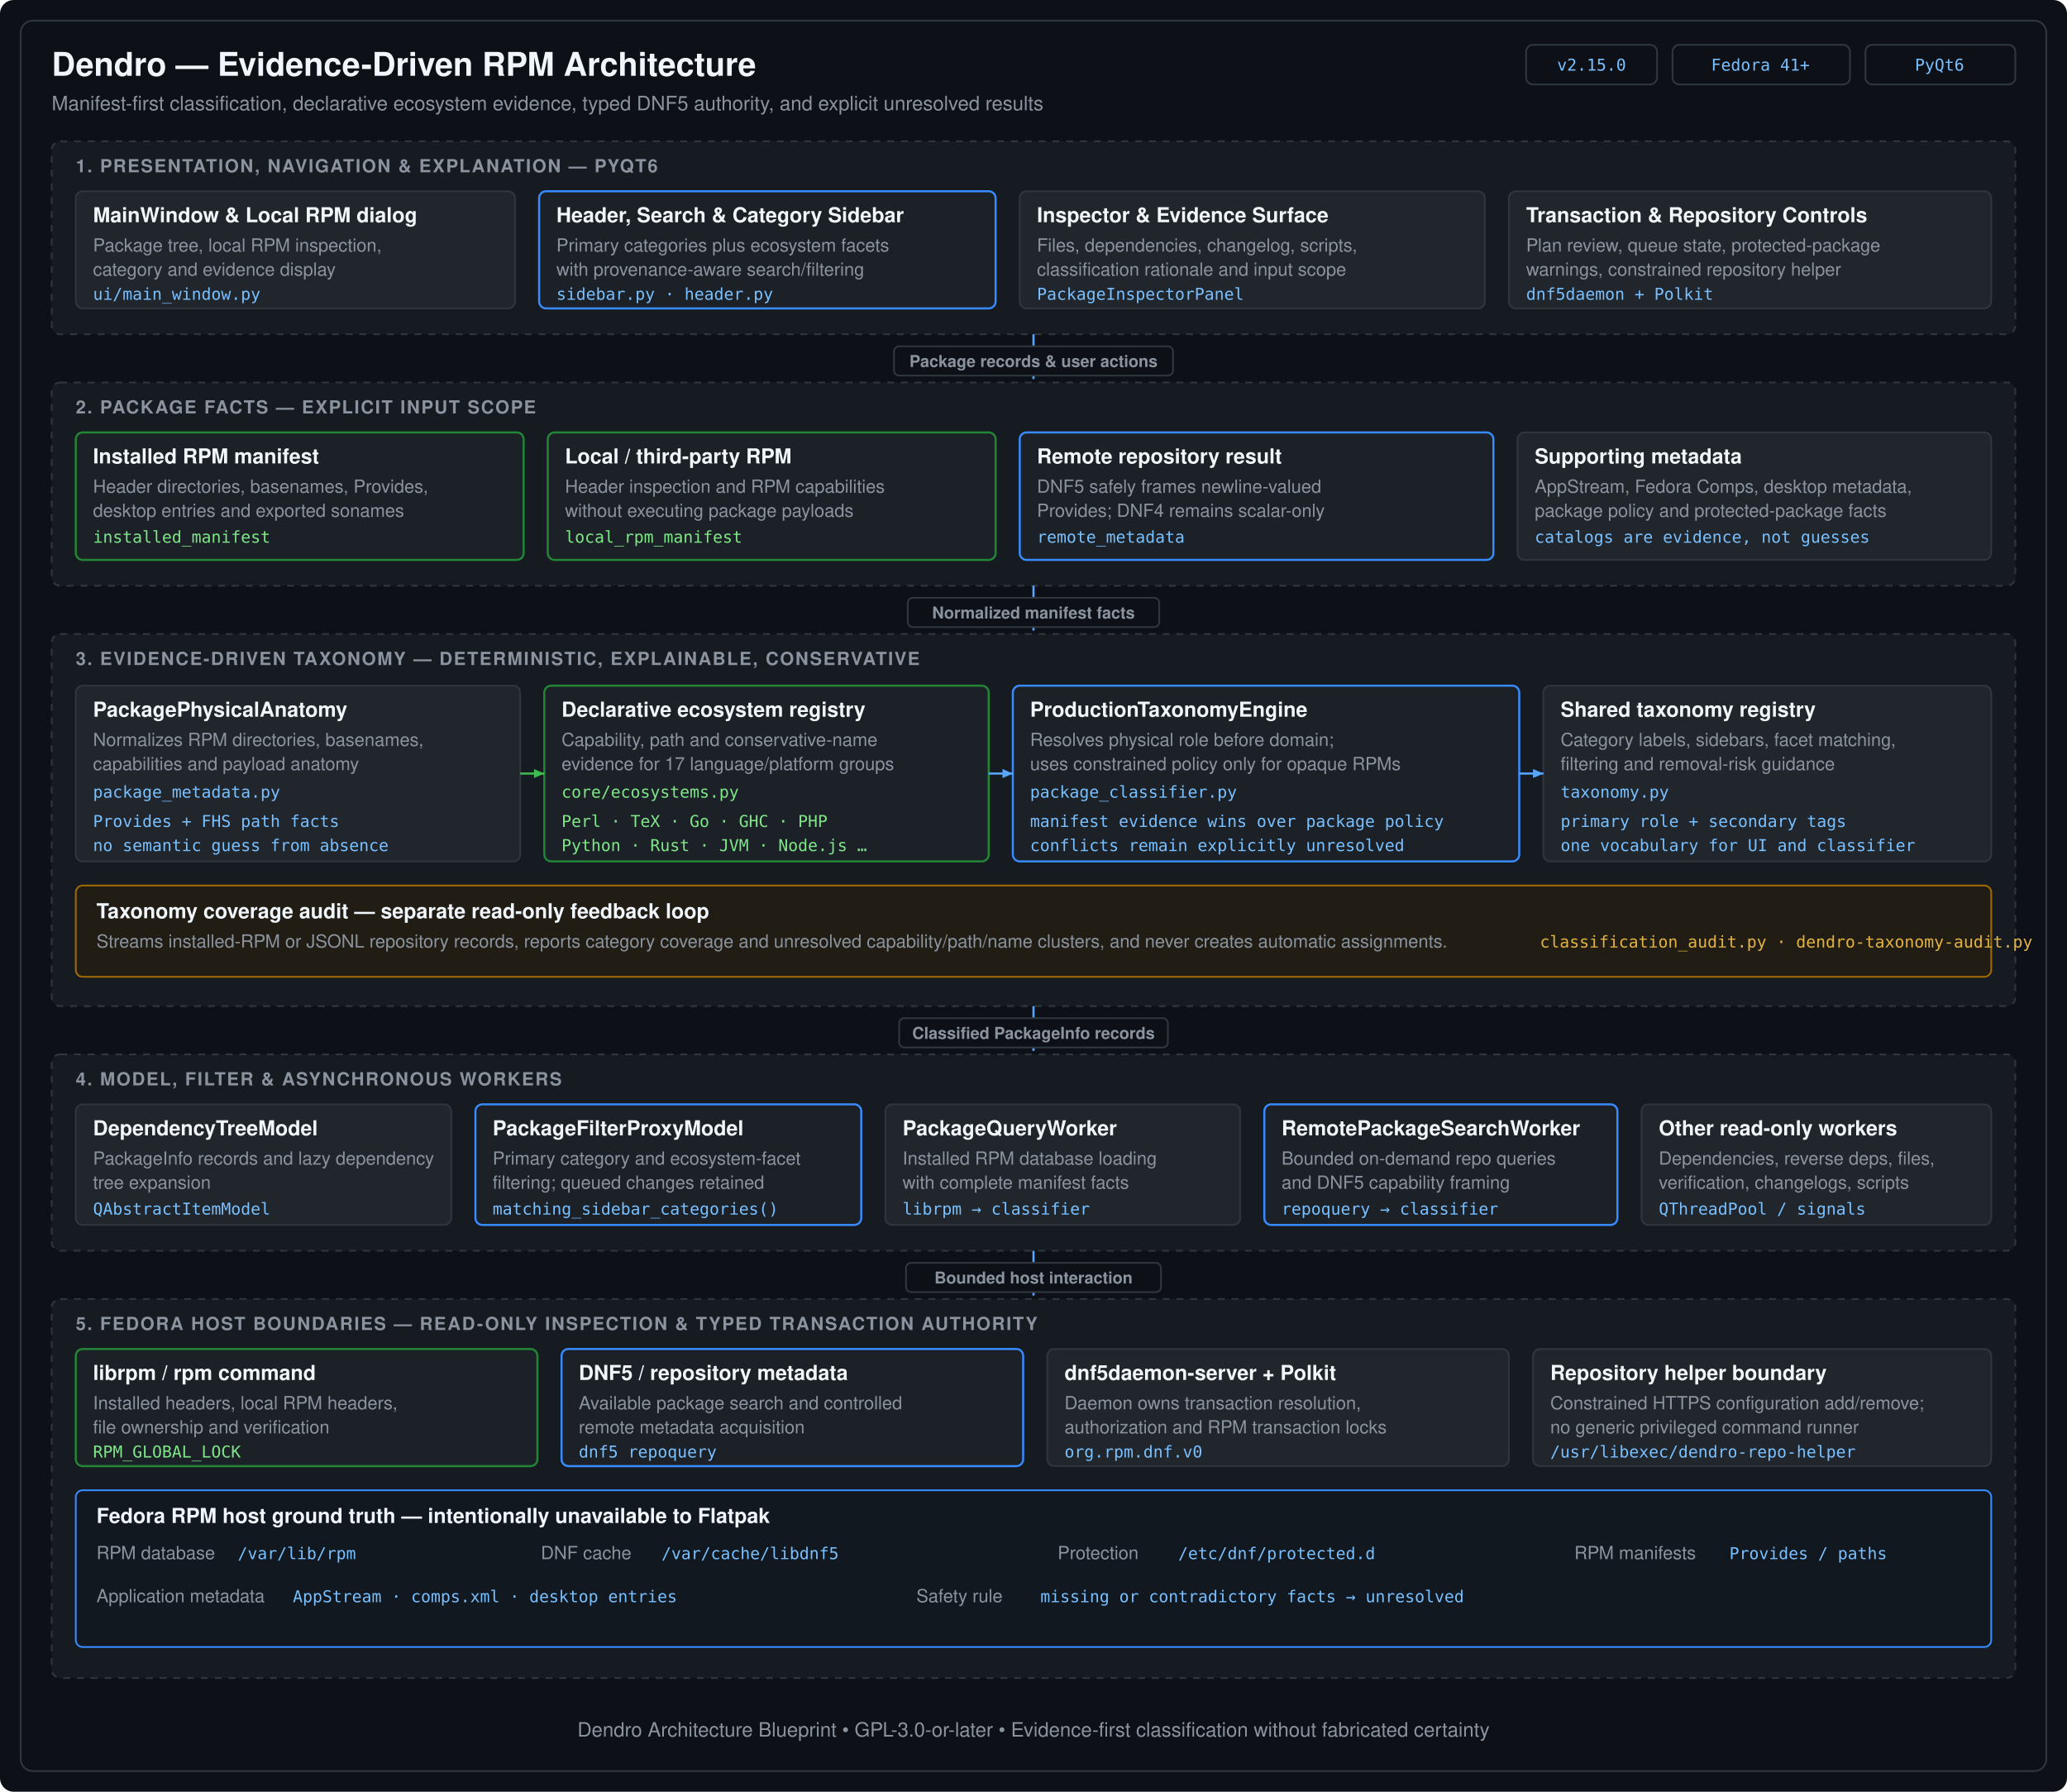
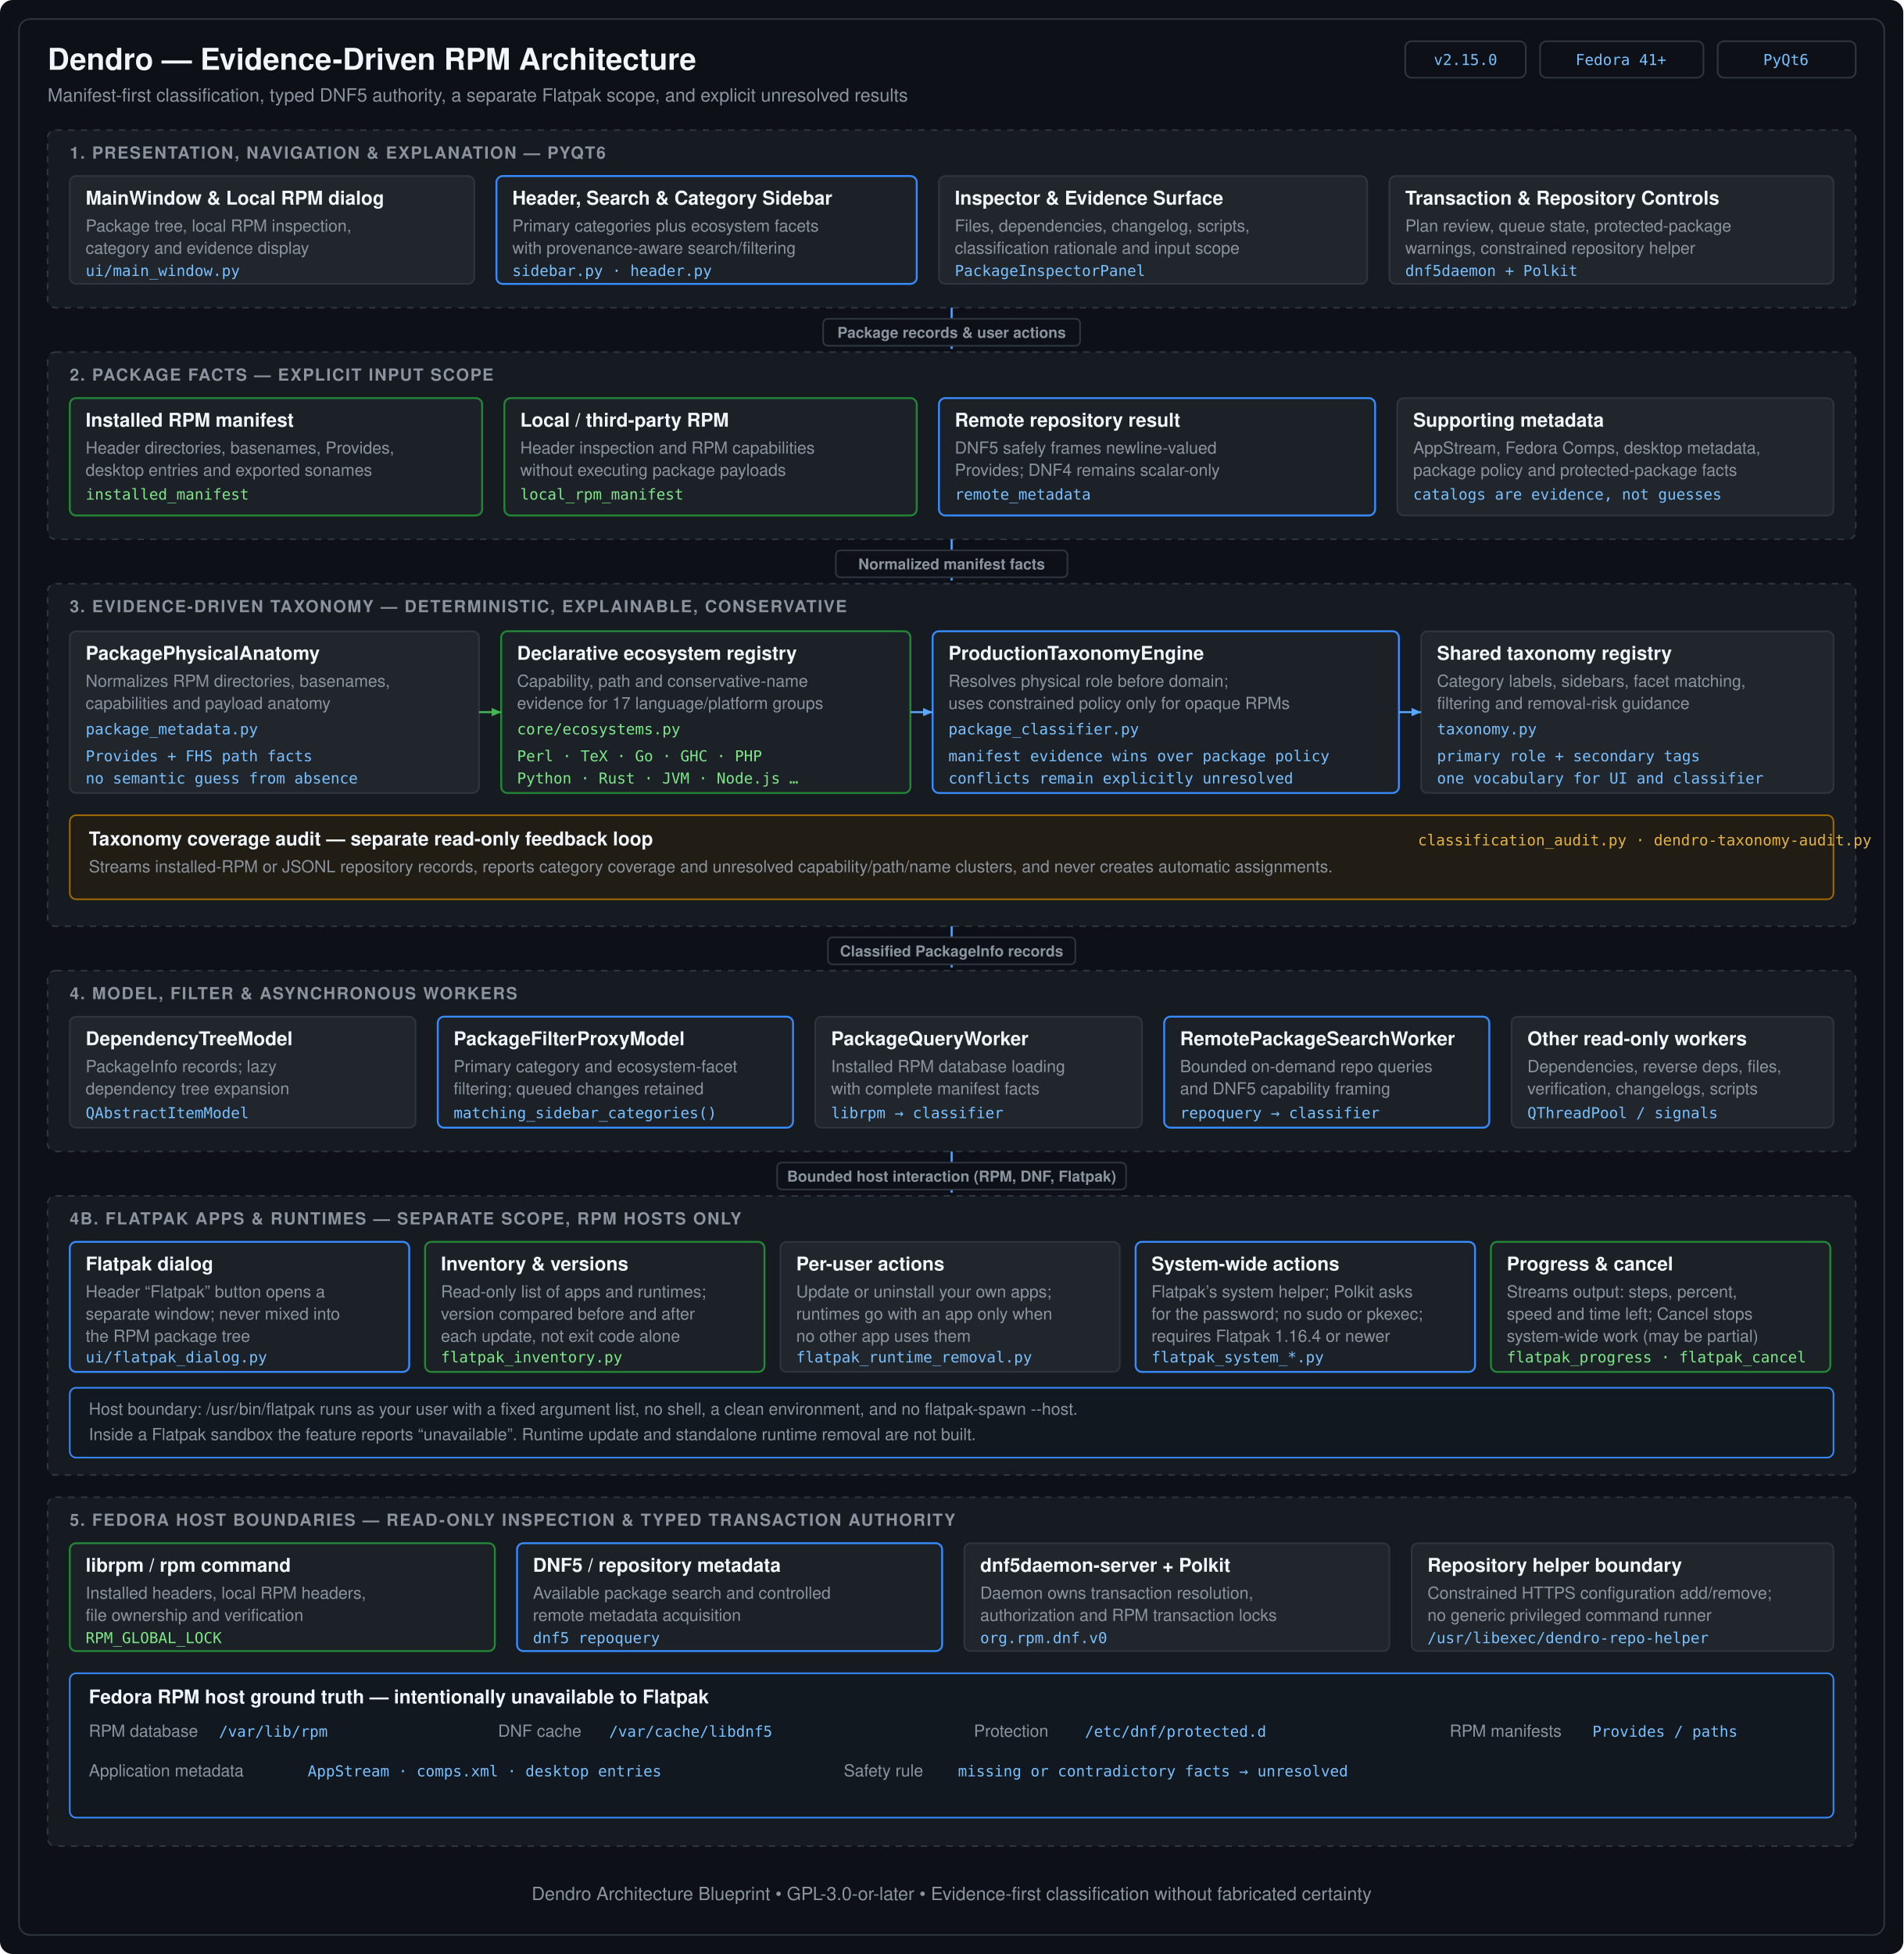
- <svg xmlns="http://www.w3.org/2000/svg" viewBox="0 0 1200 1040" width="100%" height="100%" role="img" aria-labelledby="title description">
+ <svg xmlns="http://www.w3.org/2000/svg" viewBox="0 0 1200 1232" width="100%" height="100%" role="img" aria-labelledby="title description">
  <defs>
    <marker id="arrow-blue" viewBox="0 0 10 10" refX="8" refY="5" markerWidth="6" markerHeight="6" orient="auto">
      <path d="M0,1.5 L8,5 L0,8.5 Z" fill="#58a6ff" />
    </marker>
    <marker id="arrow-green" viewBox="0 0 10 10" refX="8" refY="5" markerWidth="6" markerHeight="6" orient="auto">
      <path d="M0,1.5 L8,5 L0,8.5 Z" fill="#3fb950" />
    </marker>
    <marker id="arrow-gray" viewBox="0 0 10 10" refX="8" refY="5" markerWidth="6" markerHeight="6" orient="auto">
      <path d="M0,1.5 L8,5 L0,8.5 Z" fill="#8b949e" />
    </marker>
    <style>
      .canvas { fill: #0d1117; }
      .frame { fill: #0d1117; stroke: #30363d; stroke-width: 1; }
      .layer { fill: #161b22; stroke: #30363d; stroke-width: 1; stroke-dasharray: 4 4; }
      .card { fill: #21262d; stroke: #30363d; stroke-width: 1; }
      .card-blue { fill: #1c2128; stroke: #388bfd; stroke-width: 1.2; }
      .card-green { fill: #1c2128; stroke: #238636; stroke-width: 1.2; }
      .card-amber { fill: #211d14; stroke: #9e6a03; stroke-width: 1; }
      .host { fill: #111820; stroke: #388bfd; stroke-width: 1; }
      .pill { fill: #0d1117; stroke: #30363d; stroke-width: 1; }
      .line-blue { fill: none; stroke: #58a6ff; stroke-width: 1.25; }
      .line-green { fill: none; stroke: #3fb950; stroke-width: 1.25; }
      .line-gray { fill: none; stroke: #8b949e; stroke-width: 1.15; }
      .line-dashed { fill: none; stroke: #d29922; stroke-width: 1.15; stroke-dasharray: 4 4; }
      .title { font-family: -apple-system, BlinkMacSystemFont, "Segoe UI", Helvetica, Arial, sans-serif; font-size: 19px; font-weight: 700; fill: #f0f6fc; }
      .subtitle { font-family: -apple-system, BlinkMacSystemFont, "Segoe UI", Helvetica, Arial, sans-serif; font-size: 11.5px; fill: #8b949e; }
      .layer-title { font-family: -apple-system, BlinkMacSystemFont, "Segoe UI", Helvetica, Arial, sans-serif; font-size: 10.5px; font-weight: 700; letter-spacing: .8px; fill: #8b949e; }
      .card-title { font-family: -apple-system, BlinkMacSystemFont, "Segoe UI", Helvetica, Arial, sans-serif; font-size: 12px; font-weight: 650; fill: #f0f6fc; }
      .card-copy { font-family: -apple-system, BlinkMacSystemFont, "Segoe UI", Helvetica, Arial, sans-serif; font-size: 10.5px; fill: #8b949e; }
      .code { font-family: ui-monospace, SFMono-Regular, "SF Mono", Menlo, Consolas, monospace; font-size: 9.5px; fill: #79c0ff; }
      .code-green { font-family: ui-monospace, SFMono-Regular, "SF Mono", Menlo, Consolas, monospace; font-size: 9.5px; fill: #7ee787; }
      .code-amber { font-family: ui-monospace, SFMono-Regular, "SF Mono", Menlo, Consolas, monospace; font-size: 9.5px; fill: #e3b341; }
      .connector { font-family: -apple-system, BlinkMacSystemFont, "Segoe UI", Helvetica, Arial, sans-serif; font-size: 9.5px; font-weight: 600; fill: #8b949e; }
    </style>
  </defs>
-   <rect width="1200" height="1040" rx="8" class="canvas" />
-   <rect x="12" y="12" width="1176" height="1016" rx="7" class="frame" />
+   <rect width="1200" height="1232" rx="8" class="canvas" />
+   <rect x="12" y="12" width="1176" height="1208" rx="7" class="frame" />
  <g transform="translate(30, 26)">
    <text x="0" y="18" class="title">Dendro — Evidence-Driven RPM Architecture</text>
-     <text x="0" y="38" class="subtitle">Manifest-first classification, declarative ecosystem evidence, typed DNF5 authority, and explicit unresolved results</text>
+     <text x="0" y="38" class="subtitle">Manifest-first classification, typed DNF5 authority, a separate Flatpak scope, and explicit unresolved results</text>
    <g transform="translate(856, 0)">
      <rect width="76" height="23" rx="4" class="pill" />
      <text x="38" y="15" text-anchor="middle" class="code">v2.15.0</text>
      <rect x="85" width="103" height="23" rx="4" class="pill" />
      <text x="136" y="15" text-anchor="middle" class="code">Fedora 41+</text>
      <rect x="197" width="87" height="23" rx="4" class="pill" />
      <text x="240" y="15" text-anchor="middle" class="code">PyQt6</text>
    </g>
  </g>
  <g transform="translate(30, 82)">
    <rect width="1140" height="112" rx="5" class="layer" />
    <text x="14" y="18" class="layer-title">1. PRESENTATION, NAVIGATION &amp; EXPLANATION — PYQT6</text>
    <g transform="translate(14, 29)">
      <rect width="255" height="68" rx="4" class="card" />
      <text x="10" y="18" class="card-title">MainWindow &amp; Local RPM dialog</text>
      <text x="10" y="35" class="card-copy">Package tree, local RPM inspection,</text>
      <text x="10" y="49" class="card-copy">category and evidence display</text>
      <text x="10" y="63" class="code">ui/main_window.py</text>
    </g>
    <g transform="translate(283, 29)">
      <rect width="265" height="68" rx="4" class="card-blue" />
      <text x="10" y="18" class="card-title">Header, Search &amp; Category Sidebar</text>
      <text x="10" y="35" class="card-copy">Primary categories plus ecosystem facets</text>
      <text x="10" y="49" class="card-copy">with provenance-aware search/filtering</text>
      <text x="10" y="63" class="code">sidebar.py · header.py</text>
    </g>
    <g transform="translate(562, 29)">
      <rect width="270" height="68" rx="4" class="card" />
      <text x="10" y="18" class="card-title">Inspector &amp; Evidence Surface</text>
      <text x="10" y="35" class="card-copy">Files, dependencies, changelog, scripts,</text>
      <text x="10" y="49" class="card-copy">classification rationale and input scope</text>
      <text x="10" y="63" class="code">PackageInspectorPanel</text>
    </g>
    <g transform="translate(846, 29)">
      <rect width="280" height="68" rx="4" class="card" />
      <text x="10" y="18" class="card-title">Transaction &amp; Repository Controls</text>
      <text x="10" y="35" class="card-copy">Plan review, queue state, protected-package</text>
      <text x="10" y="49" class="card-copy">warnings, constrained repository helper</text>
      <text x="10" y="63" class="code">dnf5daemon + Polkit</text>
    </g>
  </g>
  <path d="M600 194 L600 220" class="line-blue" marker-end="url(#arrow-blue)" />
  <rect x="519" y="201" width="162" height="17" rx="3" class="pill" />
  <text x="600" y="213" text-anchor="middle" class="connector">Package records &amp; user actions</text>
  <g transform="translate(30, 222)">
    <rect width="1140" height="118" rx="5" class="layer" />
    <text x="14" y="18" class="layer-title">2. PACKAGE FACTS — EXPLICIT INPUT SCOPE</text>
    <g transform="translate(14, 29)">
      <rect width="260" height="74" rx="4" class="card-green" />
      <text x="10" y="18" class="card-title">Installed RPM manifest</text>
      <text x="10" y="35" class="card-copy">Header directories, basenames, Provides,</text>
      <text x="10" y="49" class="card-copy">desktop entries and exported sonames</text>
      <text x="10" y="64" class="code-green">installed_manifest</text>
    </g>
    <g transform="translate(288, 29)">
      <rect width="260" height="74" rx="4" class="card-green" />
      <text x="10" y="18" class="card-title">Local / third-party RPM</text>
      <text x="10" y="35" class="card-copy">Header inspection and RPM capabilities</text>
      <text x="10" y="49" class="card-copy">without executing package payloads</text>
      <text x="10" y="64" class="code-green">local_rpm_manifest</text>
    </g>
    <g transform="translate(562, 29)">
      <rect width="275" height="74" rx="4" class="card-blue" />
      <text x="10" y="18" class="card-title">Remote repository result</text>
      <text x="10" y="35" class="card-copy">DNF5 safely frames newline-valued</text>
      <text x="10" y="49" class="card-copy">Provides; DNF4 remains scalar-only</text>
      <text x="10" y="64" class="code">remote_metadata</text>
    </g>
    <g transform="translate(851, 29)">
      <rect width="275" height="74" rx="4" class="card" />
      <text x="10" y="18" class="card-title">Supporting metadata</text>
      <text x="10" y="35" class="card-copy">AppStream, Fedora Comps, desktop metadata,</text>
      <text x="10" y="49" class="card-copy">package policy and protected-package facts</text>
      <text x="10" y="64" class="code">catalogs are evidence, not guesses</text>
    </g>
  </g>
  <path d="M600 340 L600 366" class="line-blue" marker-end="url(#arrow-blue)" />
  <rect x="527" y="347" width="146" height="17" rx="3" class="pill" />
  <text x="600" y="359" text-anchor="middle" class="connector">Normalized manifest facts</text>
  <g transform="translate(30, 368)">
    <rect width="1140" height="216" rx="5" class="layer" />
    <text x="14" y="18" class="layer-title">3. EVIDENCE-DRIVEN TAXONOMY — DETERMINISTIC, EXPLAINABLE, CONSERVATIVE</text>
    <g transform="translate(14, 30)">
      <rect width="258" height="102" rx="4" class="card" />
      <text x="10" y="18" class="card-title">PackagePhysicalAnatomy</text>
      <text x="10" y="35" class="card-copy">Normalizes RPM directories, basenames,</text>
      <text x="10" y="49" class="card-copy">capabilities and payload anatomy</text>
      <text x="10" y="65" class="code">package_metadata.py</text>
      <text x="10" y="82" class="code">Provides + FHS path facts</text>
      <text x="10" y="96" class="code">no semantic guess from absence</text>
    </g>
    <g transform="translate(286, 30)">
      <rect width="258" height="102" rx="4" class="card-green" />
      <text x="10" y="18" class="card-title">Declarative ecosystem registry</text>
      <text x="10" y="35" class="card-copy">Capability, path and conservative-name</text>
      <text x="10" y="49" class="card-copy">evidence for 17 language/platform groups</text>
      <text x="10" y="65" class="code-green">core/ecosystems.py</text>
      <text x="10" y="82" class="code-green">Perl · TeX · Go · GHC · PHP</text>
      <text x="10" y="96" class="code-green">Python · Rust · JVM · Node.js …</text>
    </g>
    <g transform="translate(558, 30)">
      <rect width="294" height="102" rx="4" class="card-blue" />
      <text x="10" y="18" class="card-title">ProductionTaxonomyEngine</text>
      <text x="10" y="35" class="card-copy">Resolves physical role before domain;</text>
      <text x="10" y="49" class="card-copy">uses constrained policy only for opaque RPMs</text>
      <text x="10" y="65" class="code">package_classifier.py</text>
      <text x="10" y="82" class="code">manifest evidence wins over package policy</text>
      <text x="10" y="96" class="code">conflicts remain explicitly unresolved</text>
    </g>
    <g transform="translate(866, 30)">
      <rect width="260" height="102" rx="4" class="card" />
      <text x="10" y="18" class="card-title">Shared taxonomy registry</text>
      <text x="10" y="35" class="card-copy">Category labels, sidebars, facet matching,</text>
      <text x="10" y="49" class="card-copy">filtering and removal-risk guidance</text>
      <text x="10" y="65" class="code">taxonomy.py</text>
      <text x="10" y="82" class="code">primary role + secondary tags</text>
      <text x="10" y="96" class="code">one vocabulary for UI and classifier</text>
    </g>
    <path d="M272 81 L286 81" class="line-green" marker-end="url(#arrow-green)" />
    <path d="M544 81 L558 81" class="line-blue" marker-end="url(#arrow-blue)" />
    <path d="M852 81 L866 81" class="line-blue" marker-end="url(#arrow-blue)" />
    <g transform="translate(14, 146)">
      <rect width="1112" height="53" rx="4" class="card-amber" />
      <text x="12" y="19" class="card-title">Taxonomy coverage audit — separate read-only feedback loop</text>
      <text x="12" y="36" class="card-copy">Streams installed-RPM or JSONL repository records, reports category coverage and unresolved capability/path/name clusters, and never creates automatic assignments.</text>
-       <text x="850" y="36" class="code-amber">classification_audit.py · dendro-taxonomy-audit.py</text>
+       <text x="850" y="19" class="code-amber">classification_audit.py · dendro-taxonomy-audit.py</text>
    </g>
  </g>
  <path d="M600 584 L600 610" class="line-blue" marker-end="url(#arrow-blue)" />
  <rect x="522" y="591" width="156" height="17" rx="3" class="pill" />
  <text x="600" y="603" text-anchor="middle" class="connector">Classified PackageInfo records</text>
  <g transform="translate(30, 612)">
    <rect width="1140" height="114" rx="5" class="layer" />
    <text x="14" y="18" class="layer-title">4. MODEL, FILTER &amp; ASYNCHRONOUS WORKERS</text>
    <g transform="translate(14, 29)">
      <rect width="218" height="70" rx="4" class="card" />
      <text x="10" y="18" class="card-title">DependencyTreeModel</text>
-       <text x="10" y="35" class="card-copy">PackageInfo records and lazy dependency</text>
-       <text x="10" y="49" class="card-copy">tree expansion</text>
+       <text x="10" y="35" class="card-copy">PackageInfo records; lazy</text>
+       <text x="10" y="49" class="card-copy">dependency tree expansion</text>
      <text x="10" y="64" class="code">QAbstractItemModel</text>
    </g>
    <g transform="translate(246, 29)">
      <rect width="224" height="70" rx="4" class="card-blue" />
      <text x="10" y="18" class="card-title">PackageFilterProxyModel</text>
      <text x="10" y="35" class="card-copy">Primary category and ecosystem-facet</text>
      <text x="10" y="49" class="card-copy">filtering; queued changes retained</text>
      <text x="10" y="64" class="code">matching_sidebar_categories()</text>
    </g>
    <g transform="translate(484, 29)">
      <rect width="206" height="70" rx="4" class="card" />
      <text x="10" y="18" class="card-title">PackageQueryWorker</text>
      <text x="10" y="35" class="card-copy">Installed RPM database loading</text>
      <text x="10" y="49" class="card-copy">with complete manifest facts</text>
      <text x="10" y="64" class="code">librpm → classifier</text>
    </g>
    <g transform="translate(704, 29)">
      <rect width="205" height="70" rx="4" class="card-blue" />
      <text x="10" y="18" class="card-title">RemotePackageSearchWorker</text>
      <text x="10" y="35" class="card-copy">Bounded on-demand repo queries</text>
      <text x="10" y="49" class="card-copy">and DNF5 capability framing</text>
      <text x="10" y="64" class="code">repoquery → classifier</text>
    </g>
    <g transform="translate(923, 29)">
      <rect width="203" height="70" rx="4" class="card" />
      <text x="10" y="18" class="card-title">Other read-only workers</text>
      <text x="10" y="35" class="card-copy">Dependencies, reverse deps, files,</text>
      <text x="10" y="49" class="card-copy">verification, changelogs, scripts</text>
      <text x="10" y="64" class="code">QThreadPool / signals</text>
    </g>
  </g>
  <path d="M600 726 L600 752" class="line-blue" marker-end="url(#arrow-blue)" />
-   <rect x="526" y="733" width="148" height="17" rx="3" class="pill" />
-   <text x="600" y="745" text-anchor="middle" class="connector">Bounded host interaction</text>
+   <rect x="490" y="733" width="220" height="17" rx="3" class="pill" />
+   <text x="600" y="745" text-anchor="middle" class="connector">Bounded host interaction (RPM, DNF, Flatpak)</text>
  <g transform="translate(30, 754)">
+     <rect width="1140" height="176" rx="5" class="layer" />
+     <text x="14" y="18" class="layer-title">4B. FLATPAK APPS &amp; RUNTIMES — SEPARATE SCOPE, RPM HOSTS ONLY</text>
+     <g transform="translate(14, 29)">
+       <rect width="214" height="82" rx="4" class="card-blue" />
+       <text x="10" y="18" class="card-title">Flatpak dialog</text>
+       <text x="10" y="35" class="card-copy">Header “Flatpak” button opens a</text>
+       <text x="10" y="49" class="card-copy">separate window; never mixed into</text>
+       <text x="10" y="63" class="card-copy">the RPM package tree</text>
+       <text x="10" y="76" class="code">ui/flatpak_dialog.py</text>
+     </g>
+     <g transform="translate(238, 29)">
+       <rect width="214" height="82" rx="4" class="card-green" />
+       <text x="10" y="18" class="card-title">Inventory &amp; versions</text>
+       <text x="10" y="35" class="card-copy">Read-only list of apps and runtimes;</text>
+       <text x="10" y="49" class="card-copy">version compared before and after</text>
+       <text x="10" y="63" class="card-copy">each update, not exit code alone</text>
+       <text x="10" y="76" class="code-green">flatpak_inventory.py</text>
+     </g>
+     <g transform="translate(462, 29)">
+       <rect width="214" height="82" rx="4" class="card" />
+       <text x="10" y="18" class="card-title">Per-user actions</text>
+       <text x="10" y="35" class="card-copy">Update or uninstall your own apps;</text>
+       <text x="10" y="49" class="card-copy">runtimes go with an app only when</text>
+       <text x="10" y="63" class="card-copy">no other app uses them</text>
+       <text x="10" y="76" class="code">flatpak_runtime_removal.py</text>
+     </g>
+     <g transform="translate(686, 29)">
+       <rect width="214" height="82" rx="4" class="card-blue" />
+       <text x="10" y="18" class="card-title">System-wide actions</text>
+       <text x="10" y="35" class="card-copy">Flatpak’s system helper; Polkit asks</text>
+       <text x="10" y="49" class="card-copy">for the password; no sudo or pkexec;</text>
+       <text x="10" y="63" class="card-copy">requires Flatpak 1.16.4 or newer</text>
+       <text x="10" y="76" class="code">flatpak_system_*.py</text>
+     </g>
+     <g transform="translate(910, 29)">
+       <rect width="214" height="82" rx="4" class="card-green" />
+       <text x="10" y="18" class="card-title">Progress &amp; cancel</text>
+       <text x="10" y="35" class="card-copy">Streams output: steps, percent,</text>
+       <text x="10" y="49" class="card-copy">speed and time left; Cancel stops</text>
+       <text x="10" y="63" class="card-copy">system-wide work (may be partial)</text>
+       <text x="10" y="76" class="code-green">flatpak_progress · flatpak_cancel</text>
+     </g>
+     <rect x="14" y="121" width="1112" height="44" rx="4" class="host" />
+     <text x="26" y="138" class="card-copy">Host boundary: /usr/bin/flatpak runs as your user with a fixed argument list, no shell, a clean environment, and no flatpak-spawn --host.</text>
+     <text x="26" y="154" class="card-copy">Inside a Flatpak sandbox the feature reports “unavailable”. Runtime update and standalone runtime removal are not built.</text>
+   </g>
+   <g transform="translate(30, 944)">
    <rect width="1140" height="220" rx="5" class="layer" />
    <text x="14" y="18" class="layer-title">5. FEDORA HOST BOUNDARIES — READ-ONLY INSPECTION &amp; TYPED TRANSACTION AUTHORITY</text>
    <g transform="translate(14, 29)">
      <rect width="268" height="68" rx="4" class="card-green" />
      <text x="10" y="18" class="card-title">librpm / rpm command</text>
      <text x="10" y="35" class="card-copy">Installed headers, local RPM headers,</text>
      <text x="10" y="49" class="card-copy">file ownership and verification</text>
      <text x="10" y="63" class="code-green">RPM_GLOBAL_LOCK</text>
    </g>
    <g transform="translate(296, 29)">
      <rect width="268" height="68" rx="4" class="card-blue" />
      <text x="10" y="18" class="card-title">DNF5 / repository metadata</text>
      <text x="10" y="35" class="card-copy">Available package search and controlled</text>
      <text x="10" y="49" class="card-copy">remote metadata acquisition</text>
      <text x="10" y="63" class="code">dnf5 repoquery</text>
    </g>
    <g transform="translate(578, 29)">
      <rect width="268" height="68" rx="4" class="card" />
      <text x="10" y="18" class="card-title">dnf5daemon-server + Polkit</text>
      <text x="10" y="35" class="card-copy">Daemon owns transaction resolution,</text>
      <text x="10" y="49" class="card-copy">authorization and RPM transaction locks</text>
      <text x="10" y="63" class="code">org.rpm.dnf.v0</text>
    </g>
    <g transform="translate(860, 29)">
      <rect width="266" height="68" rx="4" class="card" />
      <text x="10" y="18" class="card-title">Repository helper boundary</text>
      <text x="10" y="35" class="card-copy">Constrained HTTPS configuration add/remove;</text>
      <text x="10" y="49" class="card-copy">no generic privileged command runner</text>
      <text x="10" y="63" class="code">/usr/libexec/dendro-repo-helper</text>
    </g>
    <g transform="translate(14, 111)">
      <rect width="1112" height="91" rx="4" class="host" />
      <text x="12" y="19" class="card-title">Fedora RPM host ground truth — intentionally unavailable to Flatpak</text>
      <text x="12" y="40" class="card-copy">RPM database</text>
      <text x="94" y="40" class="code">/var/lib/rpm</text>
      <text x="270" y="40" class="card-copy">DNF cache</text>
      <text x="340" y="40" class="code">/var/cache/libdnf5</text>
      <text x="570" y="40" class="card-copy">Protection</text>
      <text x="640" y="40" class="code">/etc/dnf/protected.d</text>
      <text x="870" y="40" class="card-copy">RPM manifests</text>
      <text x="960" y="40" class="code">Provides / paths</text>
      <text x="12" y="65" class="card-copy">Application metadata</text>
-       <text x="126" y="65" class="code">AppStream · comps.xml · desktop entries</text>
+       <text x="150" y="65" class="code">AppStream · comps.xml · desktop entries</text>
      <text x="488" y="65" class="card-copy">Safety rule</text>
      <text x="560" y="65" class="code">missing or contradictory facts → unresolved</text>
    </g>
  </g>
-   <text x="600" y="1008" text-anchor="middle" class="subtitle">Dendro Architecture Blueprint • GPL-3.0-or-later • Evidence-first classification without fabricated certainty</text>
+   <text x="600" y="1198" text-anchor="middle" class="subtitle">Dendro Architecture Blueprint • GPL-3.0-or-later • Evidence-first classification without fabricated certainty</text>
</svg>
